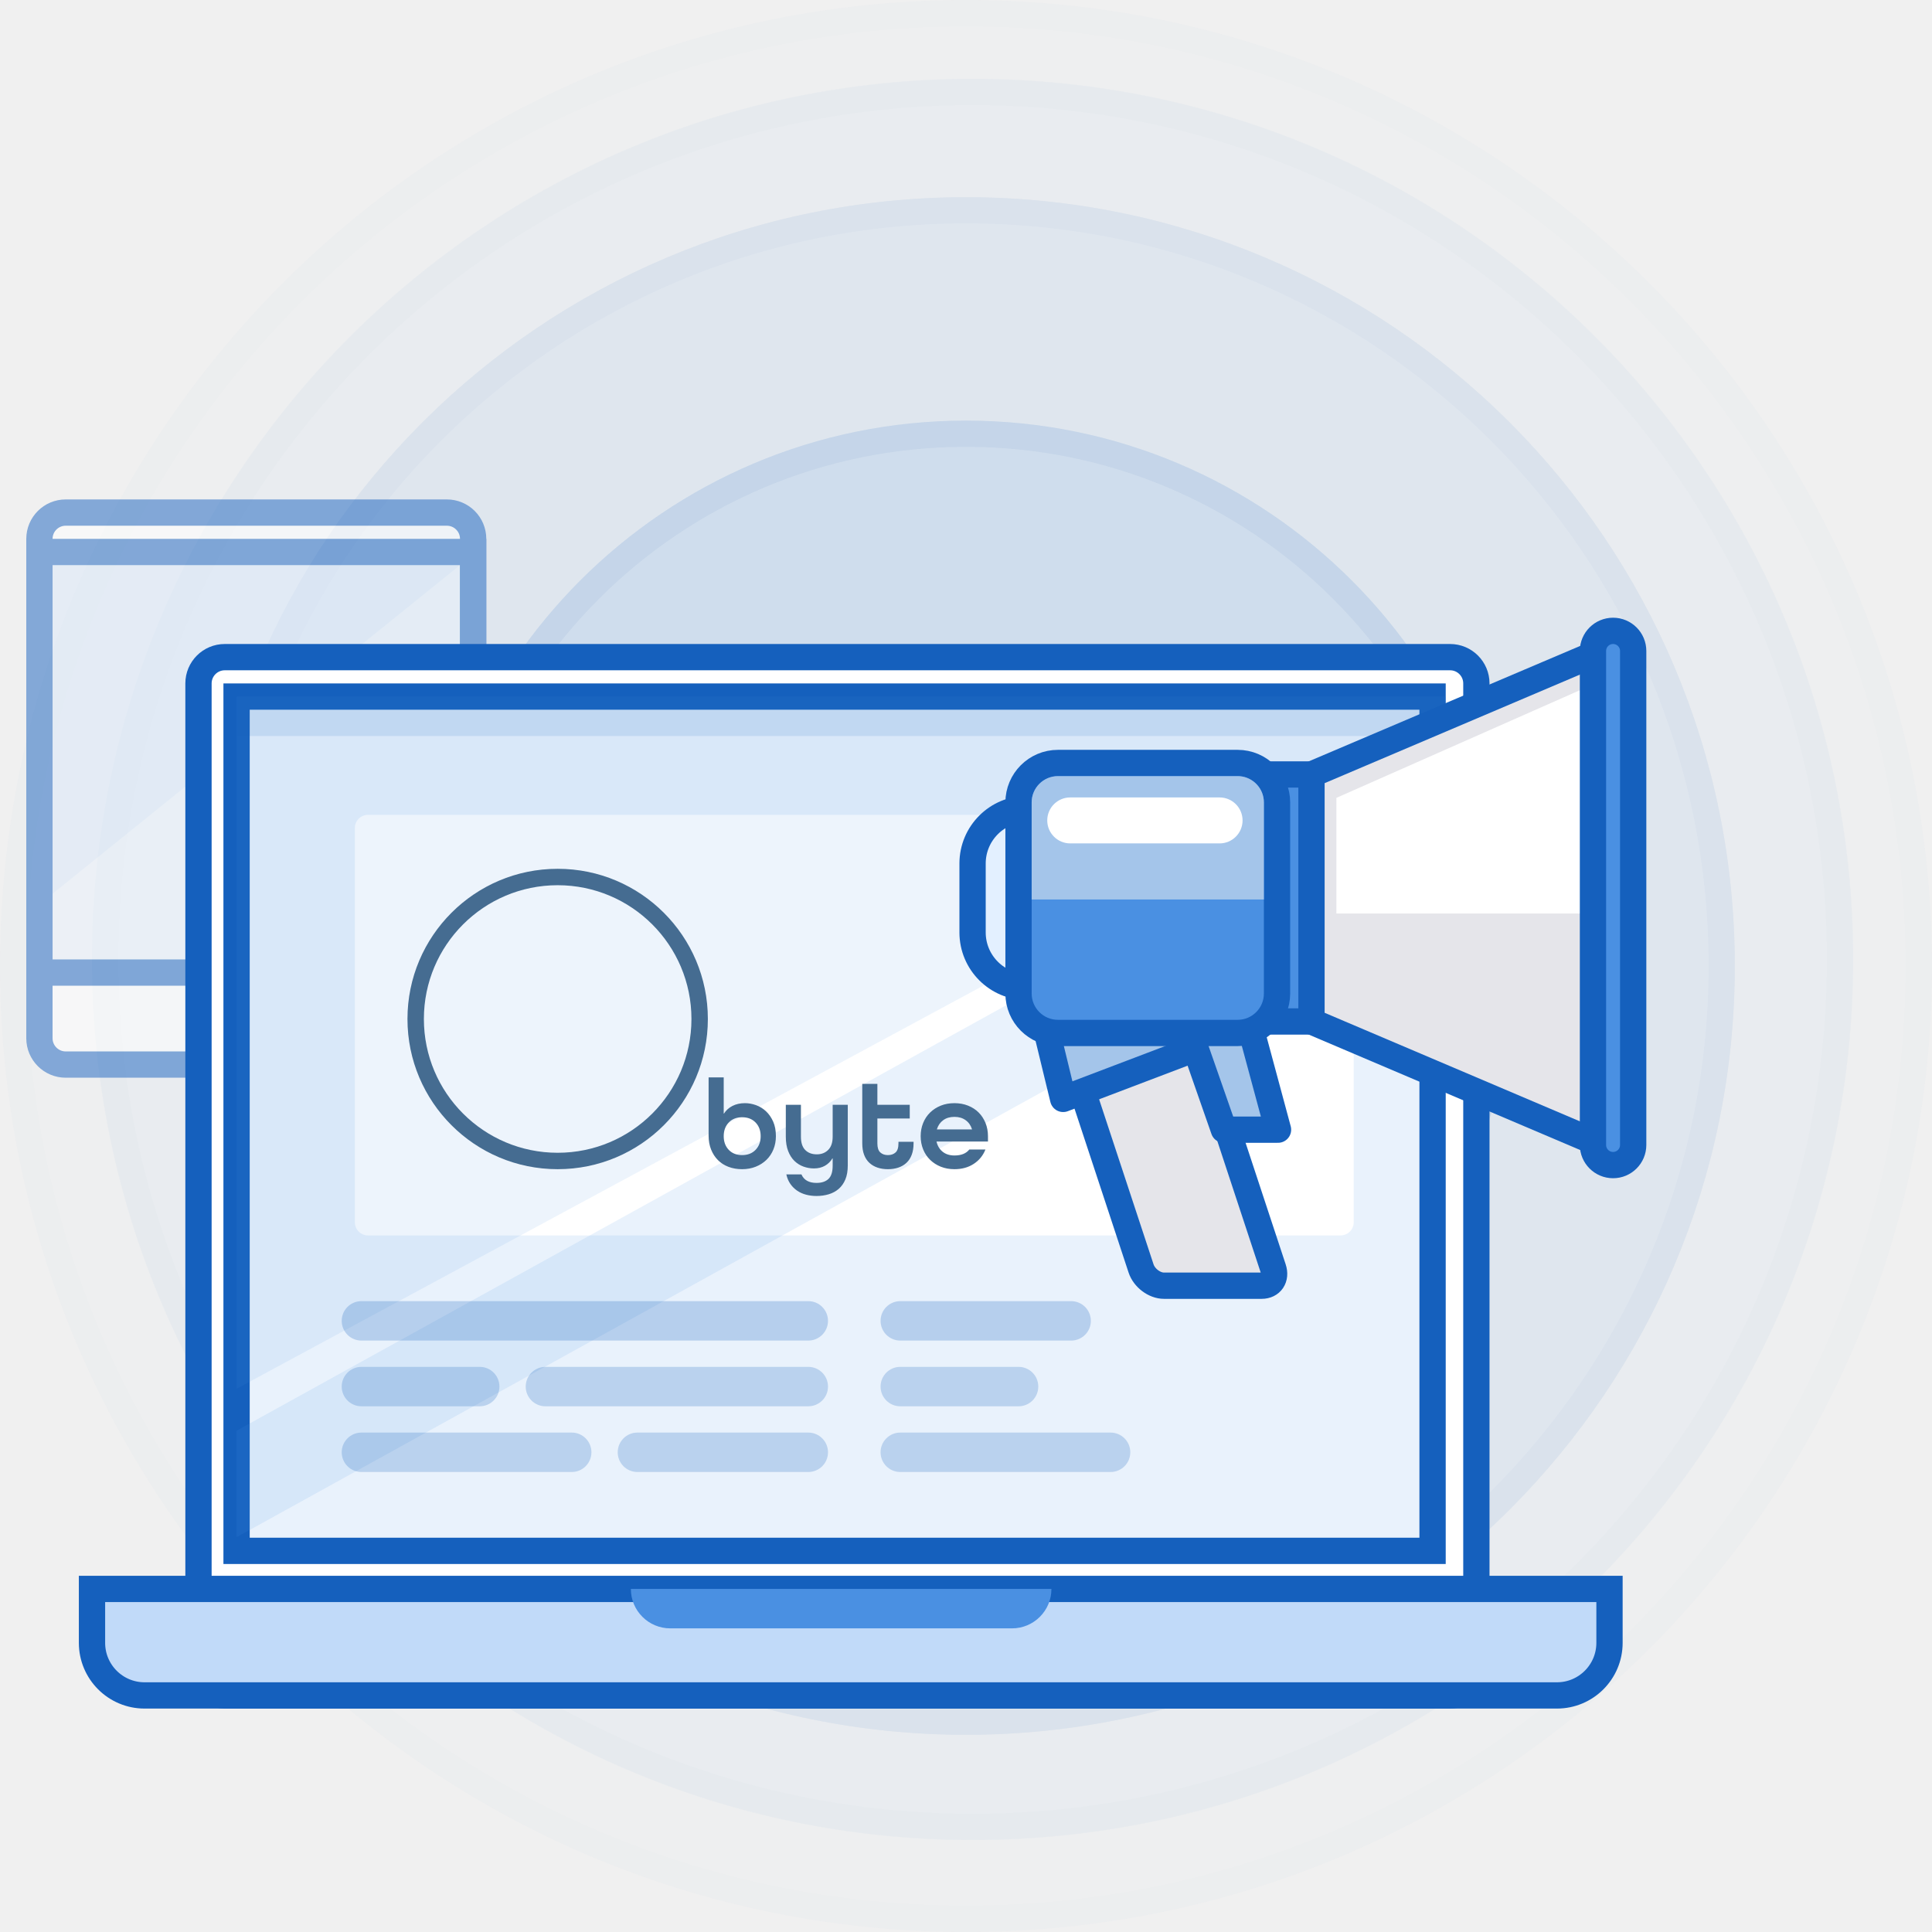
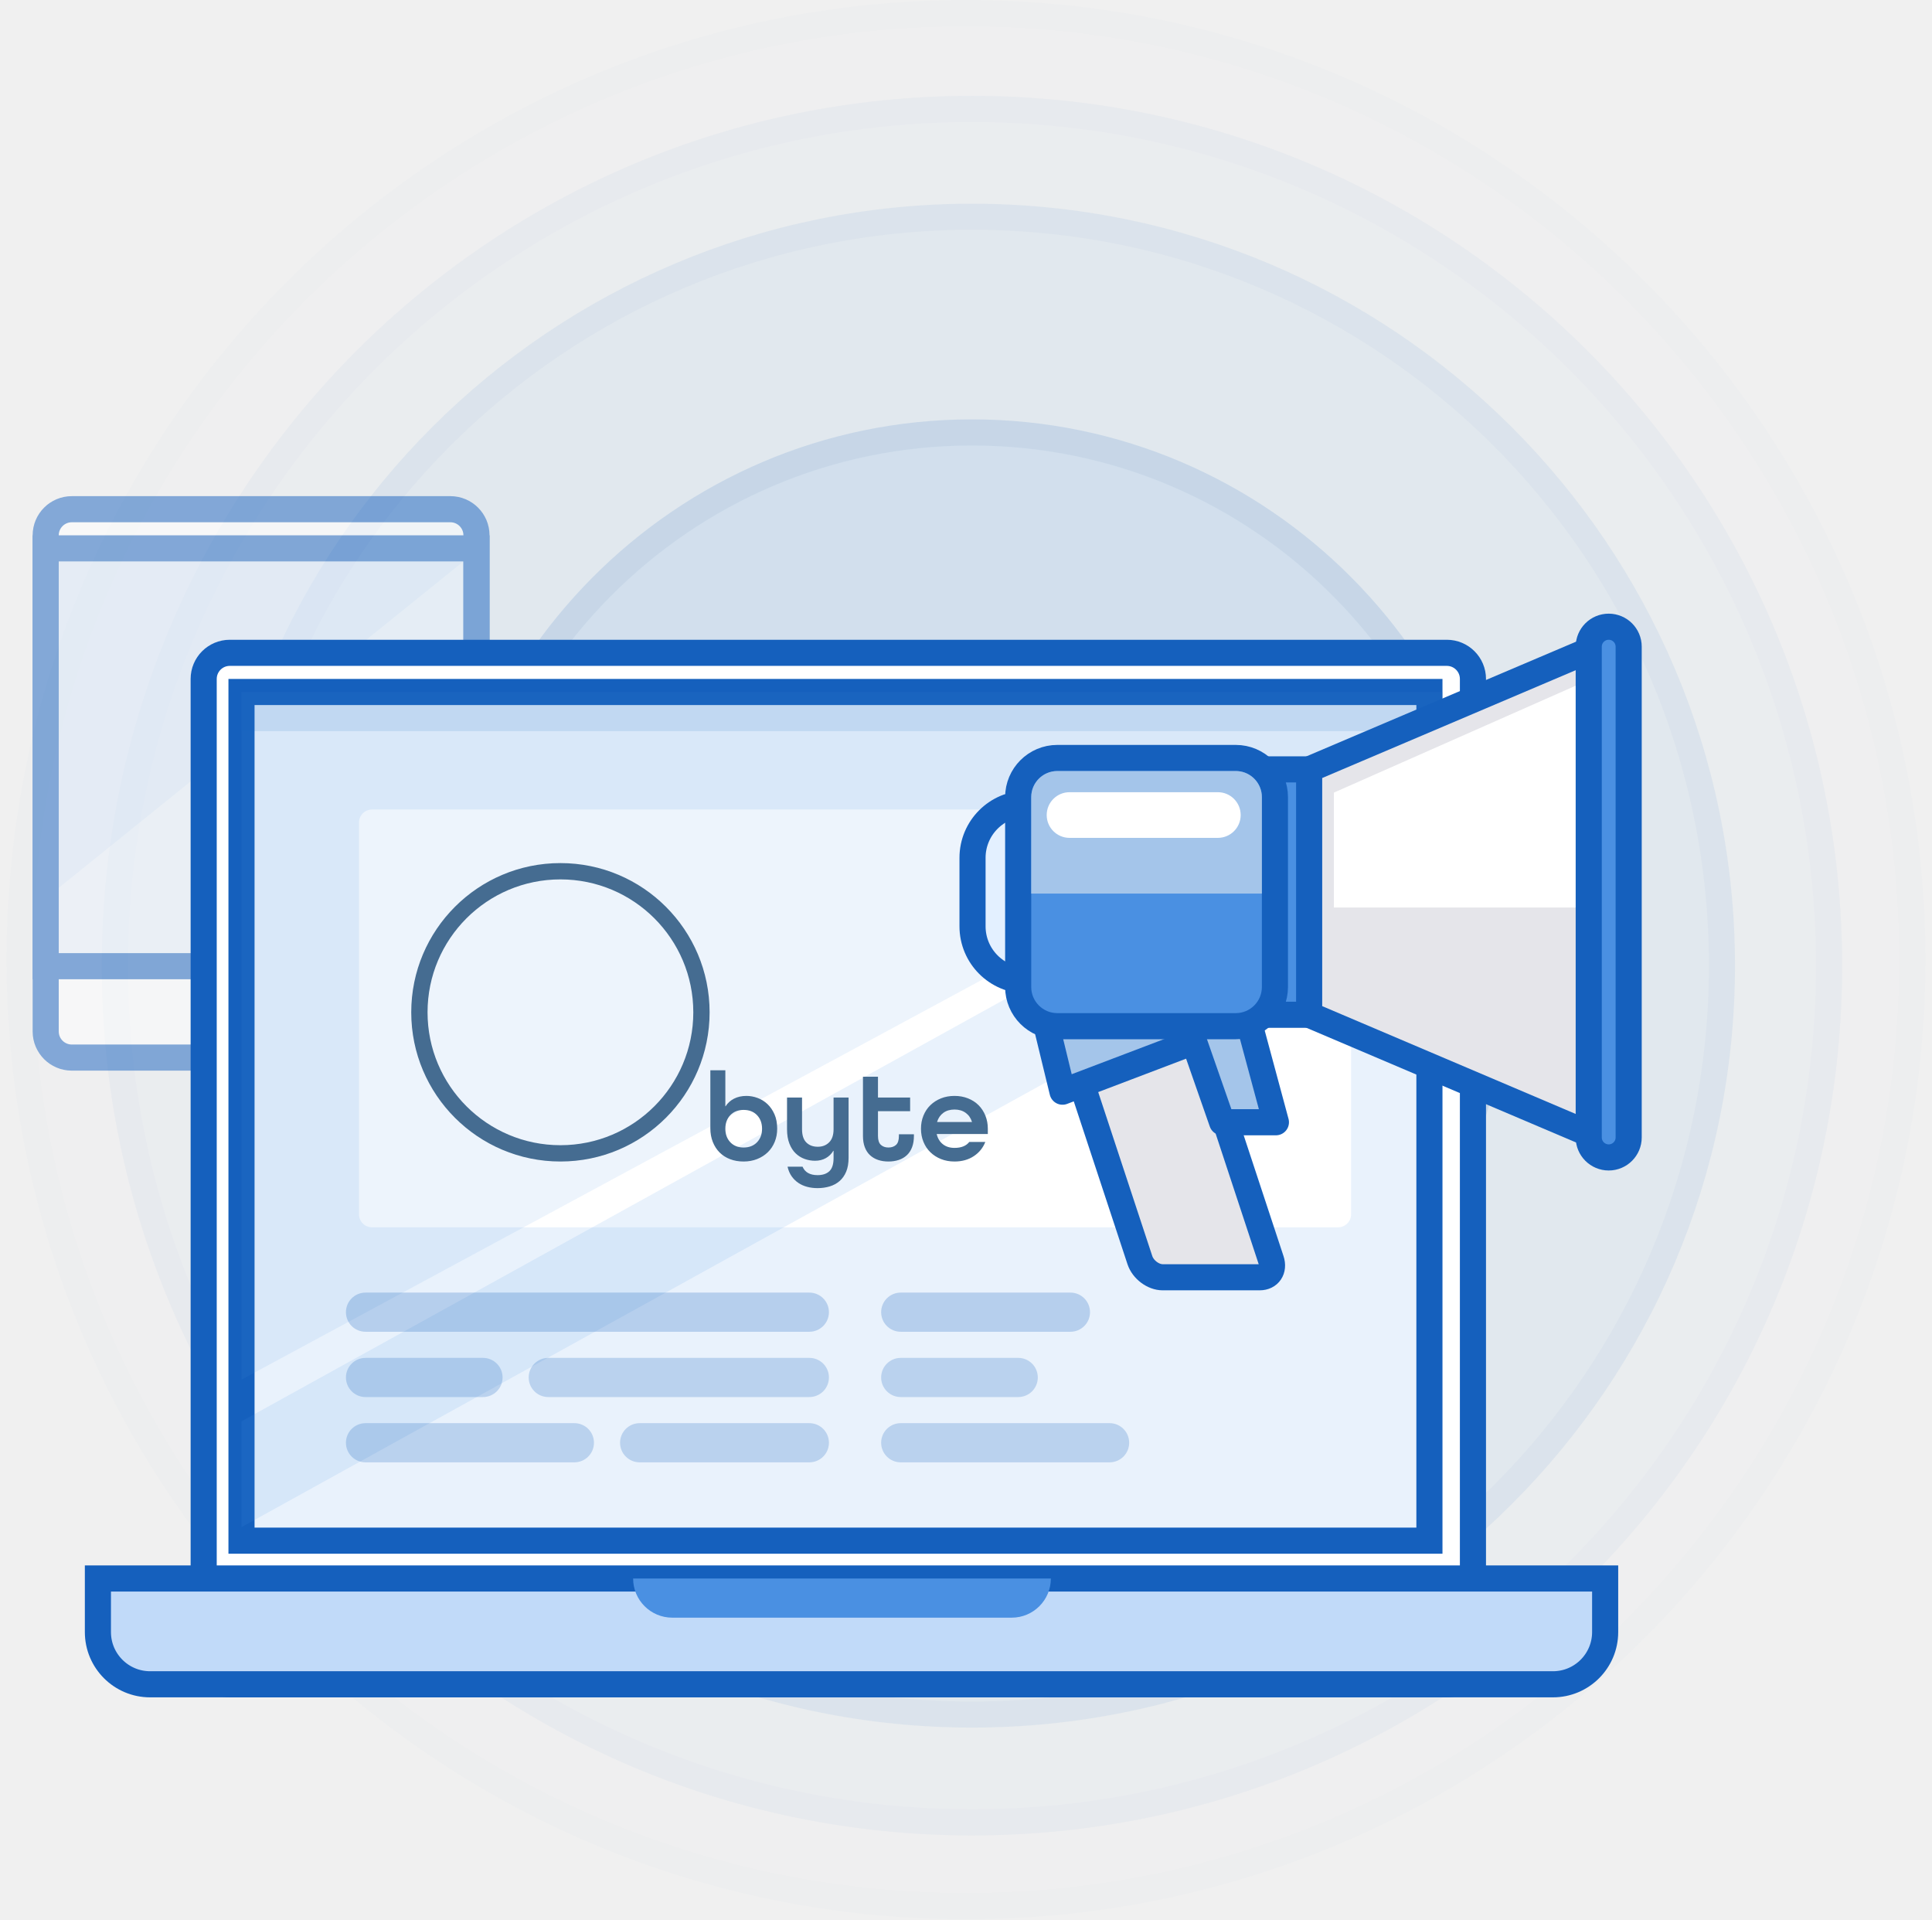
- <svg xmlns="http://www.w3.org/2000/svg" width="147" height="147" viewBox="0 0 147 147" fill="none">
-   <g id="Group 35">
-     <g id="Rings" opacity="0.4">
-       <path id="Oval" opacity="0.4" fill-rule="evenodd" clip-rule="evenodd" d="M73.5 114C95.868 114 114 95.868 114 73.5C114 51.133 95.868 33 73.5 33C51.133 33 33 51.133 33 73.5C33 95.868 51.133 114 73.5 114Z" fill="#4A90E2" fill-opacity="0.8" stroke="#1560BD" stroke-width="2" />
-       <path id="Oval_2" opacity="0.2" fill-rule="evenodd" clip-rule="evenodd" d="M73.5 131C105.256 131 131 105.256 131 73.5C131 41.744 105.256 16 73.5 16C41.744 16 16 41.744 16 73.5C16 105.256 41.744 131 73.5 131Z" fill="#4A90E2" fill-opacity="0.8" stroke="#1560BD" stroke-width="2" />
-       <path id="Oval_3" opacity="0.1" fill-rule="evenodd" clip-rule="evenodd" d="M74 139C110.451 139 140 109.451 140 73C140 36.549 110.451 7 74 7C37.549 7 8 36.549 8 73C8 109.451 37.549 139 74 139Z" fill="#4A90E2" fill-opacity="0.8" stroke="#1560BD" stroke-width="2" />
-       <path id="Oval_4" opacity="0.04" fill-rule="evenodd" clip-rule="evenodd" d="M73.5 146C113.541 146 146 113.541 146 73.5C146 33.459 113.541 1 73.5 1C33.459 1 1 33.459 1 73.5C1 113.541 33.459 146 73.5 146Z" fill="#4A90E2" fill-opacity="0.8" stroke="#1560BD" stroke-width="2" />
-       <path id="Oval_5" opacity="0.4" fill-rule="evenodd" clip-rule="evenodd" d="M74 92C83.941 92 92 83.941 92 74C92 64.059 83.941 56 74 56C64.059 56 56 64.059 56 74C56 83.941 64.059 92 74 92Z" fill="#4A90E2" fill-opacity="0.8" stroke="#1560BD" stroke-width="2" />
-     </g>
-     <g id="Group 4" opacity="0.5">
-       <rect id="Rectangle" x="3" y="39" width="33" height="42" rx="2" fill="white" stroke="#1560BD" stroke-width="2" />
-       <rect id="Rectangle_2" x="3" y="42" width="33" height="32" fill="#4A90E2" fill-opacity="0.12" stroke="#1560BD" stroke-width="2" />
-       <path id="Rectangle_3" opacity="0.1" fill-rule="evenodd" clip-rule="evenodd" d="M4 43H35L4 68V43Z" fill="#4A90E2" />
-       <path id="Oval_6" d="M20 77.5C20 77.776 19.776 78 19.5 78C19.224 78 19 77.776 19 77.5C19 77.224 19.224 77 19.5 77C19.776 77 20 77.224 20 77.5Z" fill="#4A90E2" stroke="#1560BD" stroke-width="2" />
-     </g>
-     <g id="Group 6">
-       <g id="Group 5">
-         <g id="Group 4_2">
-           <rect id="Rectangle_4" x="15.102" y="50" width="97.231" height="79" rx="2" fill="white" stroke="#1560BD" stroke-width="2" />
-           <rect id="Rectangle_5" x="18" y="53" width="91" height="65" fill="#4A90E2" fill-opacity="0.12" stroke="#1560BD" stroke-width="2" />
-           <rect id="Rectangle_6" x="27" y="62" width="76" height="32" rx="1" fill="white" />
-           <path id="Rectangle_7" opacity="0.1" fill-rule="evenodd" clip-rule="evenodd" d="M18 53H110V56L18 105.667V53Z" fill="#4A90E2" />
-           <path id="Rectangle_8" d="M7 120.897H122.462V125C122.462 127.209 120.671 129 118.462 129H11C8.791 129 7 127.209 7 125V120.897Z" fill="#C1DAF9" stroke="#1560BD" stroke-width="2" />
-           <path id="Rectangle_9" d="M48 120.897H80C80 122.554 78.657 123.897 77 123.897H51C49.343 123.897 48 122.554 48 120.897Z" fill="#4A90E2" />
-           <rect id="Rectangle_10" opacity="0.12" x="18" y="53" width="92" height="3" fill="#1560BD" />
-           <path id="Rectangle_11" fill-rule="evenodd" clip-rule="evenodd" d="M18 108.859L110 58V64.077V66.103L18 116.962V108.859Z" fill="#4A90E2" fill-opacity="0.12" />
+ <svg xmlns="http://www.w3.org/2000/svg" width="148px" height="147px" viewBox="0 0 148 147" version="1.1">
+   <g id="Illustration" stroke="none" stroke-width="1" fill="none" fill-rule="evenodd">
+     <g id="icon-22" transform="translate(1.5, 1)">
+       <g id="Group" fill="#4A90E2" fill-opacity="0.8" stroke="#1560BD" stroke-width="2">
+         <g id="rings">
+           <circle id="Oval" opacity="0.015" cx="72.5" cy="72.5" r="72.5" />
+           <ellipse id="Oval" opacity="0.04" cx="72.956" cy="72.959" rx="65.66" ry="65.617" />
+           <ellipse id="Oval" opacity="0.07" cx="72.956" cy="72.959" rx="57.453" ry="57.358" />
+           <ellipse id="Oval" opacity="0.13" cx="72.956" cy="72.5" rx="40.126" ry="40.38" />
+           <ellipse id="Oval" opacity="0.1" cx="72.956" cy="72.5" rx="18.239" ry="18.354" />
        </g>
      </g>
+       <g id="Group-4" opacity="0.5" transform="translate(2, 38)">
+         <rect id="Rectangle" stroke="#1560BD" stroke-width="2" fill="#FFFFFF" x="0" y="0" width="33" height="42" rx="2" />
+         <rect id="Rectangle" stroke="#1560BD" stroke-width="2" fill-opacity="0.12" fill="#4A90E2" x="0" y="3" width="33" height="32" />
+         <polygon id="Rectangle" fill="#4A90E2" opacity="0.1" points="1 4 32 4 1 29" />
+         <circle id="Oval" stroke="#1560BD" stroke-width="2" fill="#4A90E2" cx="16.5" cy="38.5" r="1" />
+       </g>
+       <g id="Group-4" transform="translate(6, 49)">
+         <rect id="Rectangle" stroke="#1560BD" stroke-width="2" fill="#FFFFFF" x="8.103" y="0" width="97.231" height="79" rx="2" />
+         <rect id="Rectangle" stroke="#1560BD" stroke-width="2" fill-opacity="0.12" fill="#4A90E2" x="11" y="3" width="91" height="65" />
+         <rect id="Rectangle" fill="#FFFFFF" x="20" y="12" width="76" height="32" rx="1" />
+         <polygon id="Rectangle" fill="#4A90E2" opacity="0.1" points="11 3 103 3 103 6 11 55.667" />
+         <path d="M0,70.897 L115.462,70.897 L115.462,75 C115.462,77.209 113.671,79 111.462,79 L4,79 C1.791,79 2.705415e-16,77.209 0,75 L0,70.897 L0,70.897 Z" id="Rectangle" stroke="#1560BD" stroke-width="2" fill="#C1DAF9" />
+         <path d="M41,70.897 L73,70.897 C73,72.554 71.657,73.897 70,73.897 L44,73.897 C42.343,73.897 41,72.554 41,70.897 L41,70.897 L41,70.897 Z" id="Rectangle" fill="#4A90E2" />
+         <rect id="Rectangle" fill="#1560BD" opacity="0.12" x="11" y="3" width="92" height="3" />
+         <polygon id="Rectangle" fill-opacity="0.12" fill="#4A90E2" points="11 58.859 103 8 103 14.077 103 16.103 11 66.962" />
+       </g>
+       <g id="Group-34" transform="translate(73, 47)">
+         <rect id="Rectangle" stroke="#1560BD" stroke-width="2" fill="#4A90E2" x="22.291" y="10.927" width="5.245" height="18.794" />
+         <polygon id="Rectangle" stroke="#1560BD" stroke-width="2" fill="#E5E5EA" points="25.787 10.927 48.078 1.447 48.078 39.201 25.787 29.721" />
+         <path d="M47.271,4.046 L47.27,21.506 L27.681,21.506 L27.681,12.707 L47.271,4.046 Z" id="Combined-Shape" fill="#FFFFFF" />
+         <rect id="Rectangle" stroke="#1560BD" stroke-width="2" fill="#4A90E2" x="47.204" y="-3.84877315e-14" width="3.06" height="40.648" rx="1.53" />
+         <path d="M7.068,27.098 L14.498,27.098 C15.222,27.098 16.003,27.686 16.242,28.41 L22.873,48.515 C23.112,49.239 22.719,49.826 21.995,49.826 L14.565,49.826 C13.84,49.826 13.06,49.239 12.821,48.515 L6.189,28.41 C5.95,27.686 6.343,27.098 7.068,27.098 Z" id="Rectangle" stroke="#1560BD" stroke-width="2" fill="#E5E5EA" />
+         <rect id="Rectangle" stroke="#1560BD" stroke-width="2" fill="#E3F0FF" x="-1.41368398e-13" y="13.549" width="8.304" height="13.549" rx="4.152" />
+         <polygon id="Path-14" stroke="#1560BD" stroke-width="2" fill="#A4C5EA" stroke-linejoin="round" points="5.682 30.623 6.893 35.612 16.966 31.784 19.12 37.953 23.241 37.953 21.021 29.721" />
+         <rect id="Rectangle" stroke="#1560BD" stroke-width="2" fill="#4A90E2" x="3.497" y="10.053" width="19.668" height="20.542" rx="3" />
+         <path d="M20.165,11.053 L20.314,11.058 C21.349,11.134 22.165,11.998 22.165,13.053 L22.164,20.438 L4.496,20.438 L4.497,13.053 C4.497,11.948 5.392,11.053 6.497,11.053 L20.165,11.053 Z" id="Rectangle" fill="#A4C5EA" fill-rule="nonzero" />
+         <rect id="Rectangle" fill="#FFFFFF" x="5.682" y="12.675" width="14.86" height="3.497" rx="1.748" />
+       </g>
+       <g id="g4165" transform="translate(52.41379, 77.5) scale(1, -1) translate(-52.41379, -77.5) translate(30, 65)" fill="#456C91">
+         <path d="M22.916,9.026 L24.065,9.026 L24.065,6.272 L24.085,6.272 C24.239,6.517 24.453,6.71 24.727,6.852 C25.001,6.993 25.318,7.064 25.679,7.064 C25.962,7.064 26.246,7.013 26.529,6.91 C26.813,6.807 27.065,6.65 27.288,6.441 C27.51,6.232 27.69,5.971 27.829,5.658 C27.967,5.346 28.036,4.977 28.036,4.552 C28.036,4.191 27.974,3.856 27.848,3.547 C27.723,3.238 27.545,2.972 27.317,2.75 C27.088,2.528 26.816,2.354 26.5,2.228 C26.185,2.103 25.84,2.04 25.466,2.04 C25.086,2.04 24.74,2.099 24.428,2.219 C24.115,2.338 23.848,2.509 23.626,2.731 C23.404,2.953 23.23,3.222 23.104,3.538 C22.978,3.853 22.916,4.204 22.916,4.591 L22.916,9.026 Z M25.466,3.112 C25.892,3.112 26.233,3.246 26.491,3.513 C26.748,3.781 26.877,4.127 26.877,4.552 C26.877,4.977 26.748,5.323 26.491,5.591 C26.233,5.858 25.892,5.992 25.466,5.992 C25.041,5.992 24.701,5.858 24.447,5.591 C24.193,5.323 24.065,4.977 24.065,4.552 C24.065,4.127 24.193,3.781 24.447,3.513 C24.701,3.246 25.041,3.112 25.466,3.112 Z M32.355,2.861 L32.336,2.861 C32.194,2.623 32.004,2.436 31.766,2.301 C31.528,2.166 31.251,2.098 30.935,2.098 C30.658,2.098 30.391,2.145 30.133,2.238 C29.876,2.331 29.647,2.475 29.447,2.668 C29.248,2.861 29.088,3.111 28.969,3.417 C28.85,3.723 28.79,4.088 28.79,4.513 L28.79,6.939 L29.94,6.939 L29.94,4.513 C29.94,4.056 30.049,3.718 30.268,3.499 C30.487,3.28 30.781,3.17 31.148,3.17 C31.502,3.17 31.792,3.283 32.017,3.509 C32.243,3.734 32.355,4.069 32.355,4.513 L32.355,6.939 L33.505,6.939 L33.505,2.33 C33.505,1.911 33.444,1.555 33.322,1.262 C33.199,0.969 33.03,0.729 32.814,0.542 C32.599,0.355 32.346,0.219 32.056,0.132 C31.766,0.045 31.457,0.001 31.128,0.001 C30.851,0.001 30.589,0.033 30.341,0.098 C30.093,0.162 29.868,0.262 29.665,0.397 C29.462,0.533 29.288,0.703 29.143,0.909 C28.998,1.116 28.893,1.36 28.829,1.644 L29.979,1.644 C30.165,1.212 30.549,0.996 31.128,0.996 C31.521,0.996 31.824,1.098 32.037,1.301 C32.249,1.504 32.355,1.837 32.355,2.301 L32.355,2.861 Z M38.51,4.001 C38.51,3.673 38.464,3.385 38.37,3.137 C38.277,2.889 38.143,2.684 37.969,2.523 C37.795,2.362 37.589,2.241 37.351,2.161 C37.112,2.08 36.848,2.04 36.558,2.04 C36.269,2.04 36.005,2.08 35.766,2.161 C35.528,2.241 35.322,2.362 35.148,2.523 C34.974,2.684 34.84,2.889 34.747,3.137 C34.653,3.385 34.607,3.673 34.607,4.001 L34.607,8.533 L35.757,8.533 L35.757,6.939 L38.22,6.939 L38.22,5.895 L35.757,5.895 L35.757,4.001 C35.757,3.679 35.831,3.451 35.979,3.315 C36.127,3.18 36.32,3.112 36.558,3.112 C36.797,3.112 36.99,3.178 37.138,3.31 C37.286,3.443 37.36,3.673 37.36,4.001 L37.36,4.127 L38.51,4.127 L38.51,4.001 L38.51,4.001 Z M40.259,4.146 L40.259,4.127 C40.336,3.805 40.493,3.55 40.728,3.364 C40.963,3.177 41.261,3.083 41.621,3.083 C42.137,3.083 42.514,3.235 42.752,3.538 L43.979,3.538 C43.799,3.08 43.502,2.716 43.09,2.446 C42.678,2.175 42.188,2.04 41.621,2.04 C41.241,2.04 40.895,2.103 40.583,2.228 C40.27,2.354 40,2.528 39.771,2.75 C39.542,2.972 39.365,3.238 39.24,3.547 C39.114,3.856 39.051,4.191 39.051,4.552 C39.051,4.913 39.114,5.248 39.24,5.557 C39.365,5.866 39.542,6.132 39.771,6.354 C40,6.576 40.27,6.75 40.583,6.876 C40.895,7.001 41.241,7.064 41.621,7.064 C41.995,7.064 42.34,7.001 42.655,6.876 C42.971,6.75 43.24,6.576 43.462,6.354 C43.684,6.132 43.858,5.866 43.984,5.557 C44.109,5.248 44.172,4.913 44.172,4.552 L44.172,4.146 L40.259,4.146 L40.259,4.146 Z M41.621,6.021 C41.28,6.021 40.995,5.937 40.766,5.769 C40.538,5.602 40.378,5.373 40.288,5.083 L40.288,5.064 L42.955,5.064 L42.955,5.083 C42.865,5.373 42.704,5.602 42.472,5.769 C42.24,5.937 41.956,6.021 41.621,6.021" id="path4167" fill-rule="nonzero" />
+         <path d="M11.431,24.896 C17.742,24.896 22.859,19.778 22.859,13.468 C22.859,7.157 17.742,2.04 11.431,2.04 C5.121,2.04 0.003,7.157 0.003,13.468 C0.003,19.778 5.121,24.896 11.431,24.896 Z M11.431,23.647 C17.052,23.647 21.61,19.089 21.61,13.468 C21.61,7.847 17.052,3.289 11.431,3.289 C5.811,3.289 1.252,7.847 1.252,13.468 C1.252,19.089 5.811,23.647 11.431,23.647" id="path4169" />
+       </g>
+       <rect id="Rectangle" fill-opacity="0.24" fill="#1560BD" x="25" y="98" width="37" height="3" rx="1.5" />
+       <rect id="Rectangle" fill-opacity="0.22" fill="#1560BD" x="25" y="103" width="12" height="3" rx="1.5" />
+       <rect id="Rectangle" fill-opacity="0.22" fill="#1560BD" x="39" y="103" width="23" height="3" rx="1.5" />
+       <rect id="Rectangle" fill-opacity="0.22" fill="#1560BD" x="25" y="108" width="19" height="3" rx="1.5" />
+       <rect id="Rectangle" fill-opacity="0.24" fill="#1560BD" x="66" y="98" width="16" height="3" rx="1.5" />
+       <rect id="Rectangle" fill-opacity="0.22" fill="#1560BD" x="66" y="103" width="12" height="3" rx="1.5" />
+       <rect id="Rectangle" fill-opacity="0.22" fill="#1560BD" x="66" y="108" width="19" height="3" rx="1.5" />
+       <rect id="Rectangle" fill-opacity="0.22" fill="#1560BD" x="46" y="108" width="16" height="3" rx="1.5" />
    </g>
-     <g id="Group 34">
-       <rect id="Rectangle_12" x="96.291" y="58.927" width="5.245" height="18.794" fill="#4A90E2" stroke="#1560BD" stroke-width="2" />
-       <path id="Rectangle_13" fill-rule="evenodd" clip-rule="evenodd" d="M99.787 58.927L122.078 49.447V87.201L99.787 77.721V58.927Z" fill="#E5E5EA" stroke="#1560BD" stroke-width="2" />
-       <path id="Combined Shape" fill-rule="evenodd" clip-rule="evenodd" d="M101.681 60.707V69.506H121.271V52.046L101.681 60.707Z" fill="white" />
-       <rect id="Rectangle_14" x="121.204" y="48" width="3.06" height="40.648" rx="1.53" fill="#4A90E2" stroke="#1560BD" stroke-width="2" />
-       <path id="Rectangle_15" fill-rule="evenodd" clip-rule="evenodd" d="M81.068 75.099H88.498C89.222 75.099 90.003 75.686 90.242 76.41L96.874 96.515C97.112 97.239 96.719 97.826 95.995 97.826H88.565C87.84 97.826 87.06 97.239 86.821 96.515L80.189 76.41C79.95 75.686 80.343 75.099 81.068 75.099Z" fill="#E5E5EA" stroke="#1560BD" stroke-width="2" />
-       <rect id="Rectangle_16" x="74" y="61.549" width="8.304" height="13.549" rx="4.152" fill="#E3F0FF" stroke="#1560BD" stroke-width="2" />
-       <path id="Path 14" fill-rule="evenodd" clip-rule="evenodd" d="M79.682 78.623L80.893 83.612L90.966 79.784L93.12 85.953H97.241L95.021 77.721L79.682 78.623Z" fill="#A4C5EA" stroke="#1560BD" stroke-width="2" stroke-linejoin="round" />
-       <rect id="Rectangle_17" x="77.497" y="58.053" width="19.668" height="20.542" rx="3" fill="#4A90E2" stroke="#1560BD" stroke-width="2" />
-       <path id="Rectangle_18" d="M94.165 59.053L94.314 59.058C95.349 59.134 96.165 59.998 96.165 61.053L96.164 68.438H78.496L78.496 61.053C78.496 59.948 79.392 59.053 80.496 59.053H94.165Z" fill="#A4C5EA" />
-       <rect id="Rectangle_19" x="79.682" y="60.675" width="14.861" height="3.497" rx="1.748" fill="white" />
-     </g>
-     <g id="g4165">
-       <path id="path4167" fill-rule="evenodd" clip-rule="evenodd" d="M63.355 88.139H63.336C63.194 88.377 63.004 88.564 62.766 88.699C62.528 88.834 62.251 88.902 61.935 88.902C61.658 88.902 61.391 88.855 61.133 88.762C60.876 88.669 60.647 88.525 60.447 88.332C60.248 88.139 60.088 87.889 59.969 87.583C59.85 87.277 59.79 86.912 59.79 86.487V84.061H60.94V86.487C60.94 86.944 61.05 87.282 61.269 87.501C61.487 87.72 61.781 87.83 62.148 87.83C62.502 87.83 62.792 87.717 63.017 87.491C63.243 87.266 63.355 86.931 63.355 86.487V84.061H64.505V88.67C64.505 89.089 64.444 89.445 64.322 89.738C64.199 90.031 64.03 90.271 63.815 90.458C63.599 90.644 63.346 90.781 63.056 90.868C62.766 90.955 62.457 90.999 62.128 90.999C61.851 90.999 61.589 90.967 61.341 90.902C61.093 90.838 60.867 90.738 60.665 90.603C60.462 90.467 60.288 90.297 60.143 90.091C59.998 89.884 59.893 89.64 59.829 89.356H60.979C61.165 89.788 61.549 90.004 62.128 90.004C62.521 90.004 62.824 89.902 63.037 89.699C63.249 89.496 63.355 89.163 63.355 88.699V88.139ZM55.065 81.974H53.916V86.409C53.916 86.796 53.978 87.147 54.104 87.462C54.23 87.778 54.404 88.047 54.626 88.269C54.848 88.492 55.115 88.662 55.428 88.781C55.74 88.9 56.086 88.96 56.466 88.96C56.84 88.96 57.185 88.897 57.5 88.772C57.816 88.646 58.088 88.472 58.317 88.25C58.545 88.028 58.723 87.762 58.848 87.453C58.974 87.144 59.036 86.809 59.036 86.448C59.036 86.023 58.967 85.654 58.829 85.342C58.69 85.029 58.51 84.768 58.288 84.559C58.066 84.35 57.813 84.193 57.529 84.09C57.246 83.987 56.962 83.936 56.679 83.936C56.318 83.936 56.001 84.007 55.727 84.148C55.453 84.29 55.239 84.483 55.085 84.728H55.065V81.974ZM57.491 87.487C57.233 87.754 56.892 87.888 56.466 87.888C56.041 87.888 55.702 87.754 55.447 87.487C55.193 87.219 55.065 86.873 55.065 86.448C55.065 86.023 55.193 85.677 55.447 85.409C55.702 85.142 56.041 85.008 56.466 85.008C56.892 85.008 57.233 85.142 57.491 85.409C57.748 85.677 57.877 86.023 57.877 86.448C57.877 86.873 57.748 87.219 57.491 87.487ZM69.37 87.864C69.464 87.615 69.51 87.327 69.51 86.999V86.873H68.361V86.999C68.361 87.327 68.286 87.558 68.138 87.689C67.99 87.822 67.797 87.888 67.558 87.888C67.32 87.888 67.127 87.82 66.979 87.685C66.831 87.549 66.757 87.321 66.757 86.999V85.105H69.22V84.061H66.757V82.467H65.607V86.999C65.607 87.327 65.653 87.615 65.747 87.864C65.84 88.111 65.974 88.316 66.148 88.477C66.322 88.638 66.528 88.759 66.766 88.839C67.004 88.92 67.269 88.96 67.558 88.96C67.848 88.96 68.112 88.92 68.351 88.839C68.589 88.759 68.795 88.638 68.969 88.477C69.143 88.316 69.277 88.111 69.37 87.864ZM71.259 86.854V86.873C71.336 87.195 71.493 87.45 71.728 87.636C71.963 87.823 72.261 87.917 72.621 87.917C73.137 87.917 73.514 87.765 73.752 87.462H74.979C74.799 87.92 74.502 88.284 74.09 88.554C73.678 88.825 73.188 88.96 72.621 88.96C72.241 88.96 71.895 88.897 71.583 88.772C71.27 88.646 71 88.472 70.771 88.25C70.543 88.028 70.365 87.762 70.24 87.453C70.114 87.144 70.051 86.809 70.051 86.448C70.051 86.087 70.114 85.752 70.24 85.443C70.365 85.134 70.543 84.868 70.771 84.646C71 84.424 71.27 84.25 71.583 84.124C71.895 83.999 72.241 83.936 72.621 83.936C72.995 83.936 73.34 83.999 73.655 84.124C73.971 84.25 74.24 84.424 74.462 84.646C74.684 84.868 74.858 85.134 74.984 85.443C75.109 85.752 75.172 86.087 75.172 86.448V86.854H71.259ZM71.766 85.231C71.995 85.063 72.28 84.979 72.621 84.979C72.957 84.979 73.24 85.063 73.472 85.231C73.704 85.398 73.865 85.627 73.955 85.916V85.936H71.288V85.916C71.378 85.627 71.538 85.398 71.766 85.231Z" fill="#456C91" />
-       <path id="path4169" fill-rule="evenodd" clip-rule="evenodd" d="M42.431 66.104C48.742 66.104 53.859 71.222 53.859 77.532C53.859 83.843 48.742 88.96 42.431 88.96C36.121 88.96 31.003 83.843 31.003 77.532C31.003 71.222 36.121 66.104 42.431 66.104ZM42.431 67.353C48.052 67.353 52.61 71.911 52.61 77.532C52.61 83.153 48.052 87.711 42.431 87.711C36.811 87.711 32.252 83.153 32.252 77.532C32.252 71.911 36.811 67.353 42.431 67.353Z" fill="#456C91" />
-     </g>
-     <rect id="Rectangle_20" x="26" y="99" width="37" height="3" rx="1.5" fill="#1560BD" fill-opacity="0.24" />
-     <rect id="Rectangle_21" x="26" y="104" width="12" height="3" rx="1.5" fill="#1560BD" fill-opacity="0.22" />
-     <rect id="Rectangle_22" x="40" y="104" width="23" height="3" rx="1.5" fill="#1560BD" fill-opacity="0.22" />
-     <rect id="Rectangle_23" x="26" y="109" width="19" height="3" rx="1.5" fill="#1560BD" fill-opacity="0.22" />
-     <rect id="Rectangle_24" x="67" y="99" width="16" height="3" rx="1.5" fill="#1560BD" fill-opacity="0.24" />
-     <rect id="Rectangle_25" x="67" y="104" width="12" height="3" rx="1.5" fill="#1560BD" fill-opacity="0.22" />
-     <rect id="Rectangle_26" x="67" y="109" width="19" height="3" rx="1.5" fill="#1560BD" fill-opacity="0.22" />
-     <rect id="Rectangle_27" x="47" y="109" width="16" height="3" rx="1.5" fill="#1560BD" fill-opacity="0.22" />
  </g>
</svg>
